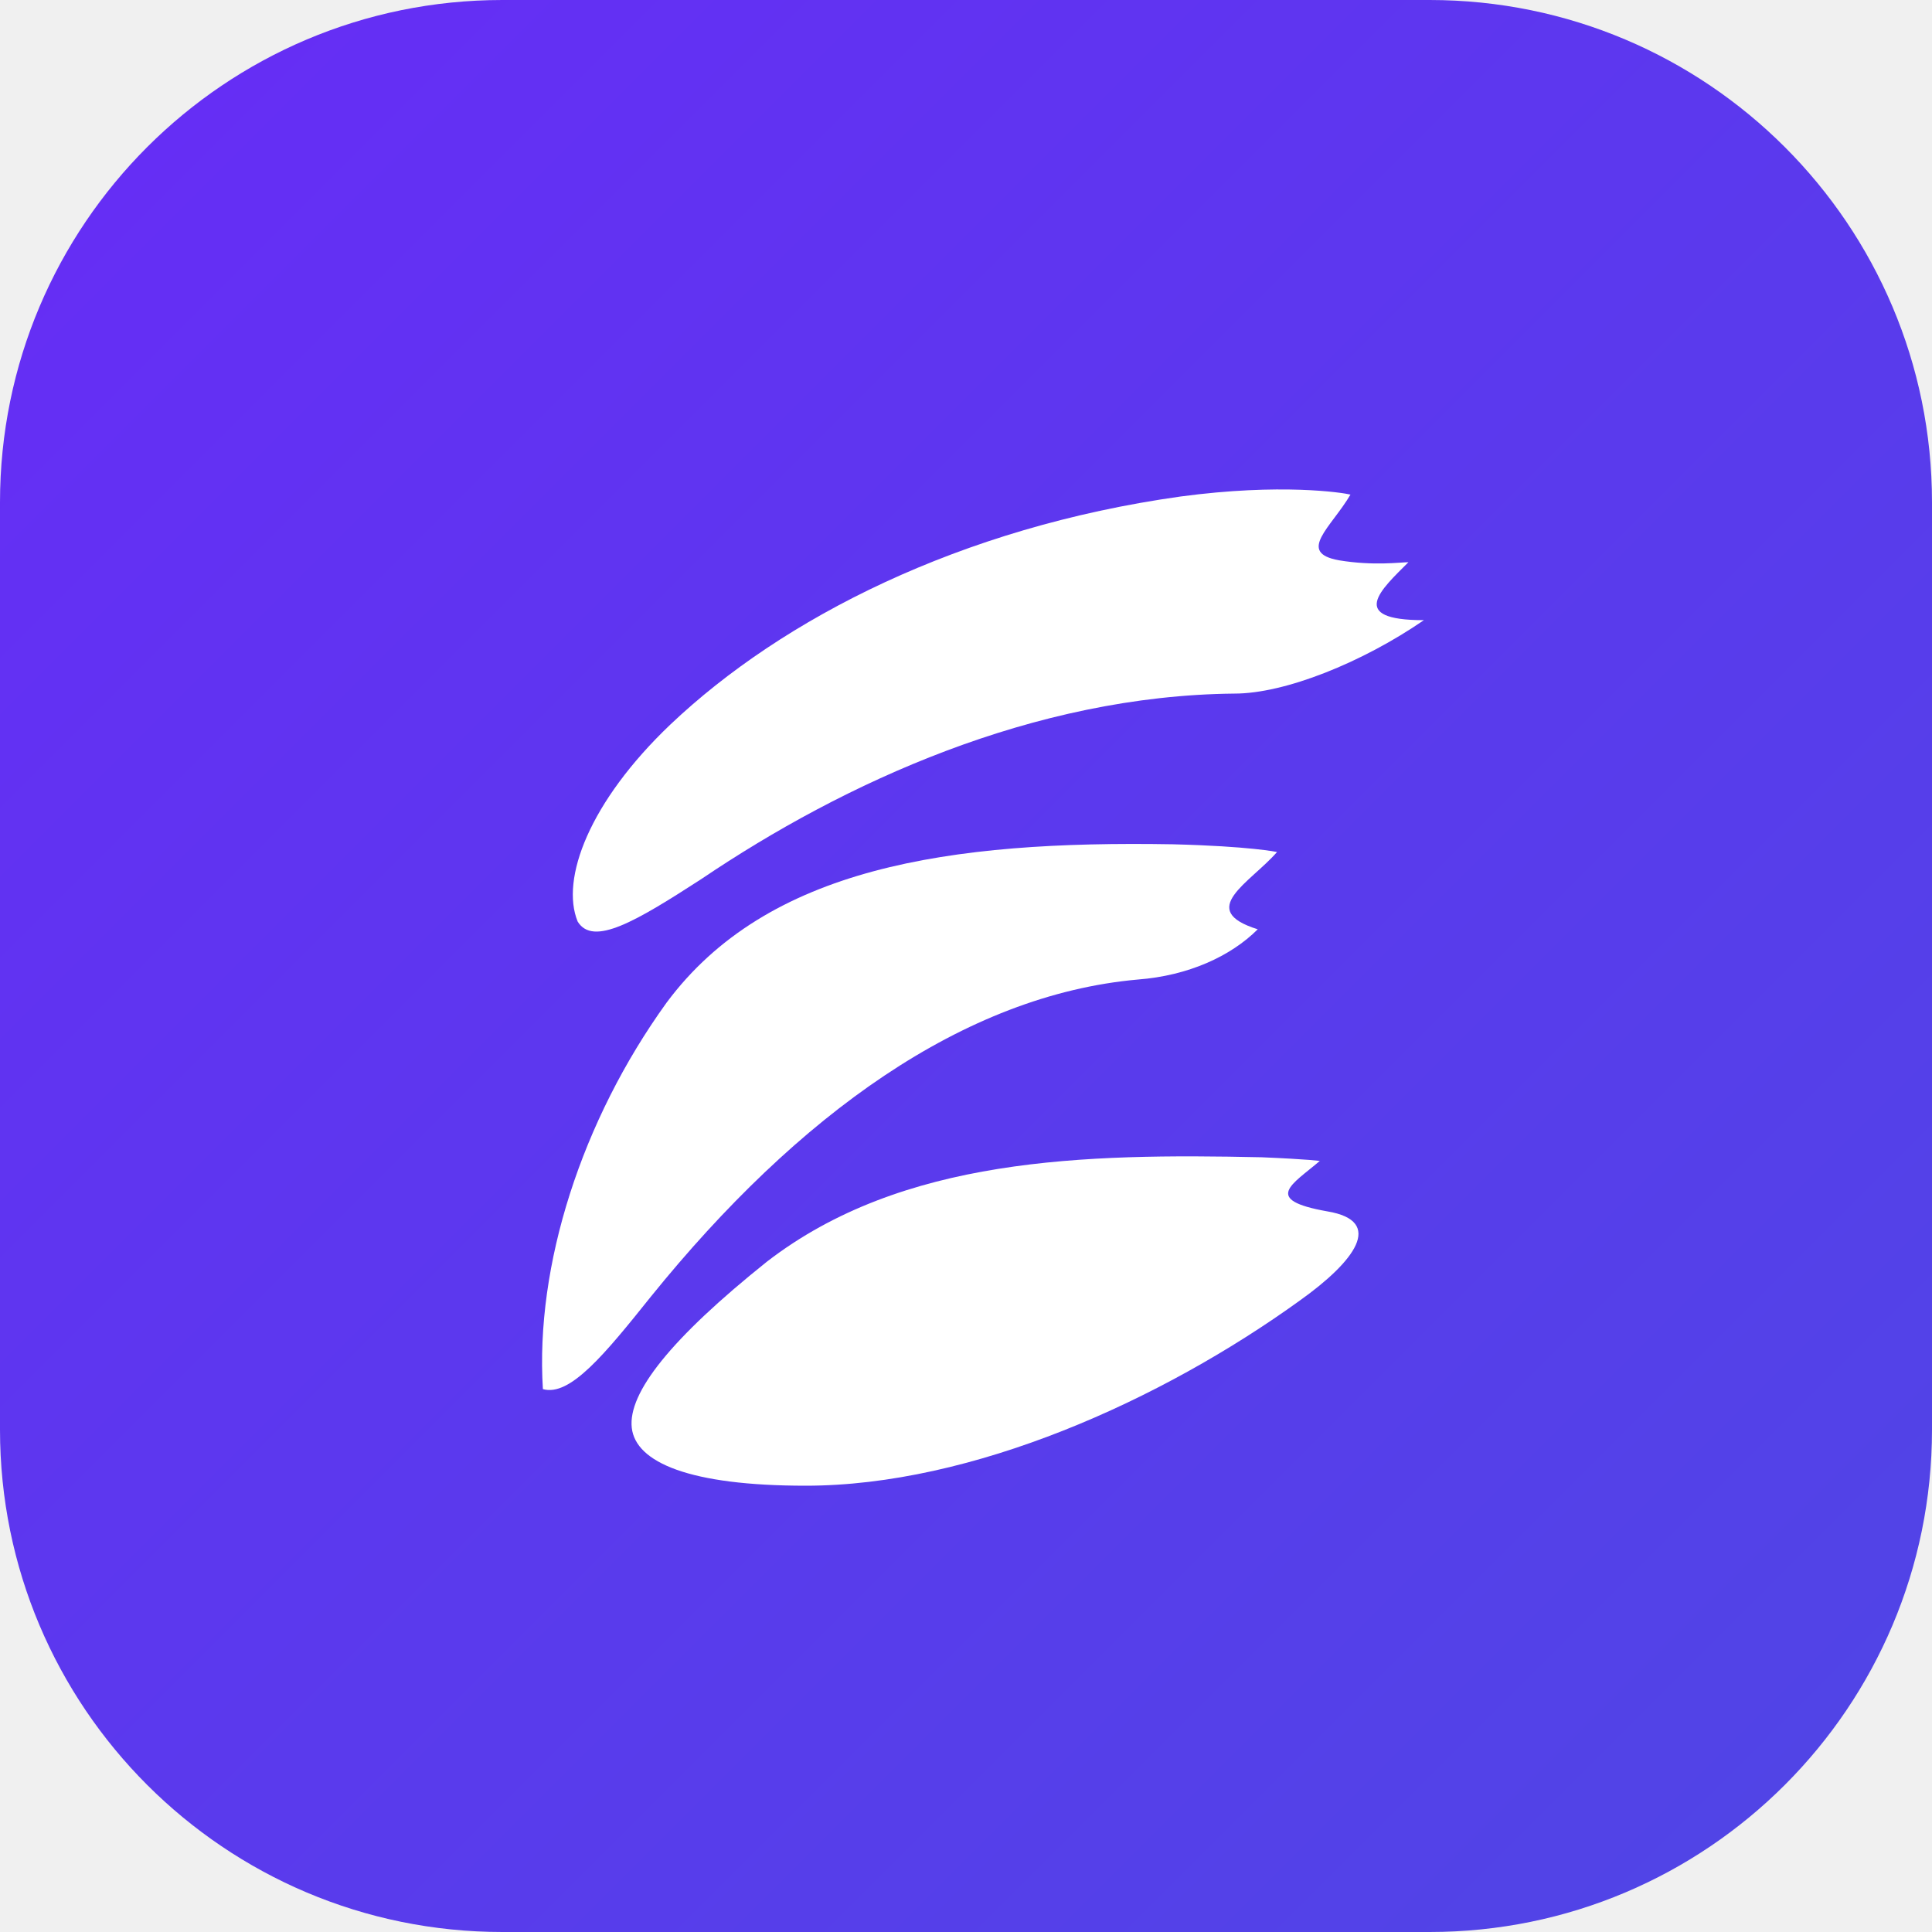
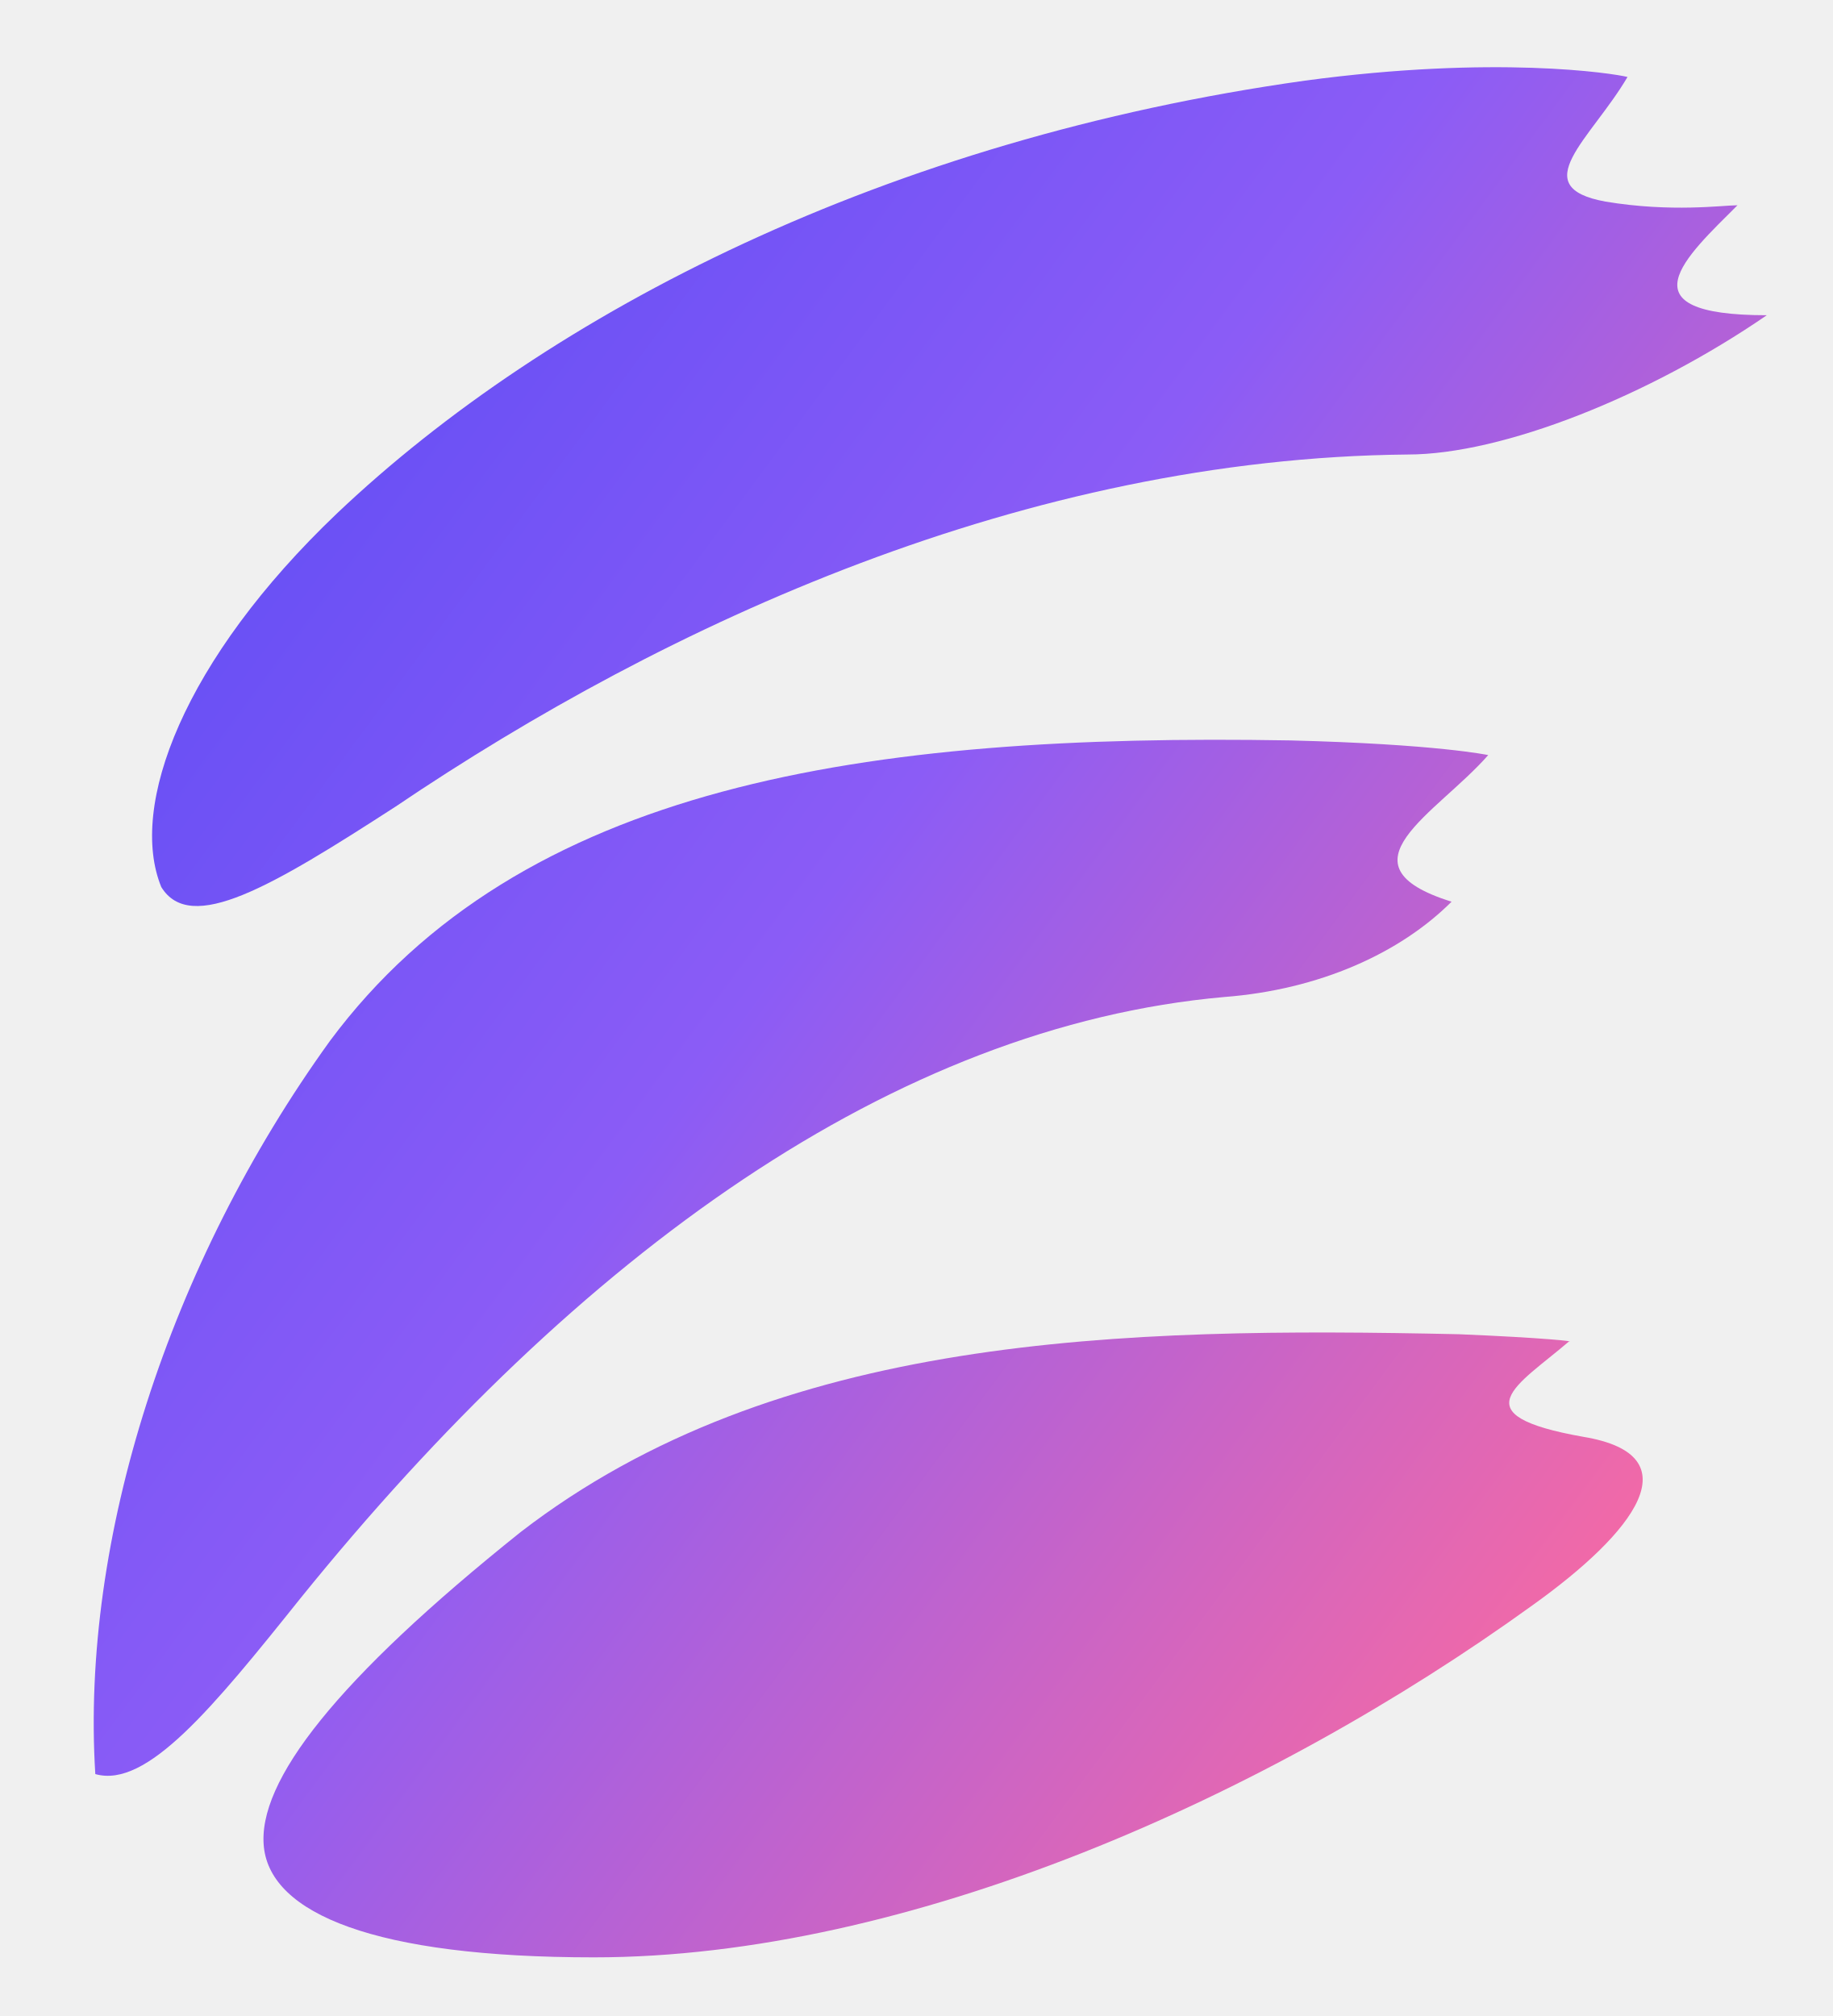
- <svg xmlns="http://www.w3.org/2000/svg" viewBox="0 0 1000 1000" width="100%" height="100%" fill="none">
+ <svg xmlns="http://www.w3.org/2000/svg" viewBox="240 230 500 550" width="100%" height="100%" fill="none">
  <defs>
-     <linearGradient id="eartsFaviconBg" x1="0%" y1="0%" x2="100%" y2="100%">
-       <stop offset="0%" stop-color="#672CF6" />
-       <stop offset="100%" stop-color="#4F46E5" />
+     <linearGradient id="eartsFaviconGrad" gradientUnits="userSpaceOnUse" x1="260" y1="320" x2="720" y2="660">
+       <stop offset="0%" stop-color="#5B4BF5" />
+       <stop offset="45%" stop-color="#8B5CF6" />
+       <stop offset="100%" stop-color="#FF6B9D" />
    </linearGradient>
  </defs>
-   <rect width="1000" height="1000" rx="260" fill="url(#eartsFaviconBg)" />
-   <g transform="translate(15, 5)">
-     <path d="M 284 472 C 275 450 290 410 332 370 C 390 315 482 268 596 252 C 648 245 680 250 684 251 C 674 268 656 281 678 285 C 696 288 710 286 714 286 C 700 300 682 316 722 316 C 690 338 650 354 624 354 C 520 355 422 400 348 450 C 314 472 292 485 284 472 Z" fill="#FFFFFF" />
-     <path d="M 266 714 C 262 650 286 575 330 514 C 382 444 476 430 592 432 C 632 433 646 436 646 436 C 632 452 604 466 636 476 C 622 490 600 500 574 502 C 484 510 398 572 322 666 C 298 696 280 718 266 714 Z" fill="#FFFFFF" />
-     <path d="M 312 734 C 310 716 332 688 382 648 C 452 594 546 592 638 594 C 662 595 670 596 668 596 C 654 608 638 616 672 622 C 702 627 686 648 658 668 C 586 720 488 764 402 764 C 342 764 314 752 312 734 Z" fill="#FFFFFF" />
-   </g>
+   <path d="M 284 472 C 275 450 290 410 332 370 C 390 315 482 268 596 252 C 648 245 680 250 684 251 C 674 268 656 281 678 285 C 696 288 710 286 714 286 C 700 300 682 316 722 316 C 690 338 650 354 624 354 C 520 355 422 400 348 450 C 314 472 292 485 284 472 Z" fill="url(#eartsFaviconGrad)" />
+   <path d="M 266 714 C 262 650 286 575 330 514 C 382 444 476 430 592 432 C 632 433 646 436 646 436 C 632 452 604 466 636 476 C 622 490 600 500 574 502 C 484 510 398 572 322 666 C 298 696 280 718 266 714 Z" fill="url(#eartsFaviconGrad)" />
+   <path d="M 312 734 C 310 716 332 688 382 648 C 452 594 546 592 638 594 C 662 595 670 596 668 596 C 654 608 638 616 672 622 C 702 627 686 648 658 668 C 586 720 488 764 402 764 C 342 764 314 752 312 734 Z" fill="url(#eartsFaviconGrad)" />
</svg>
